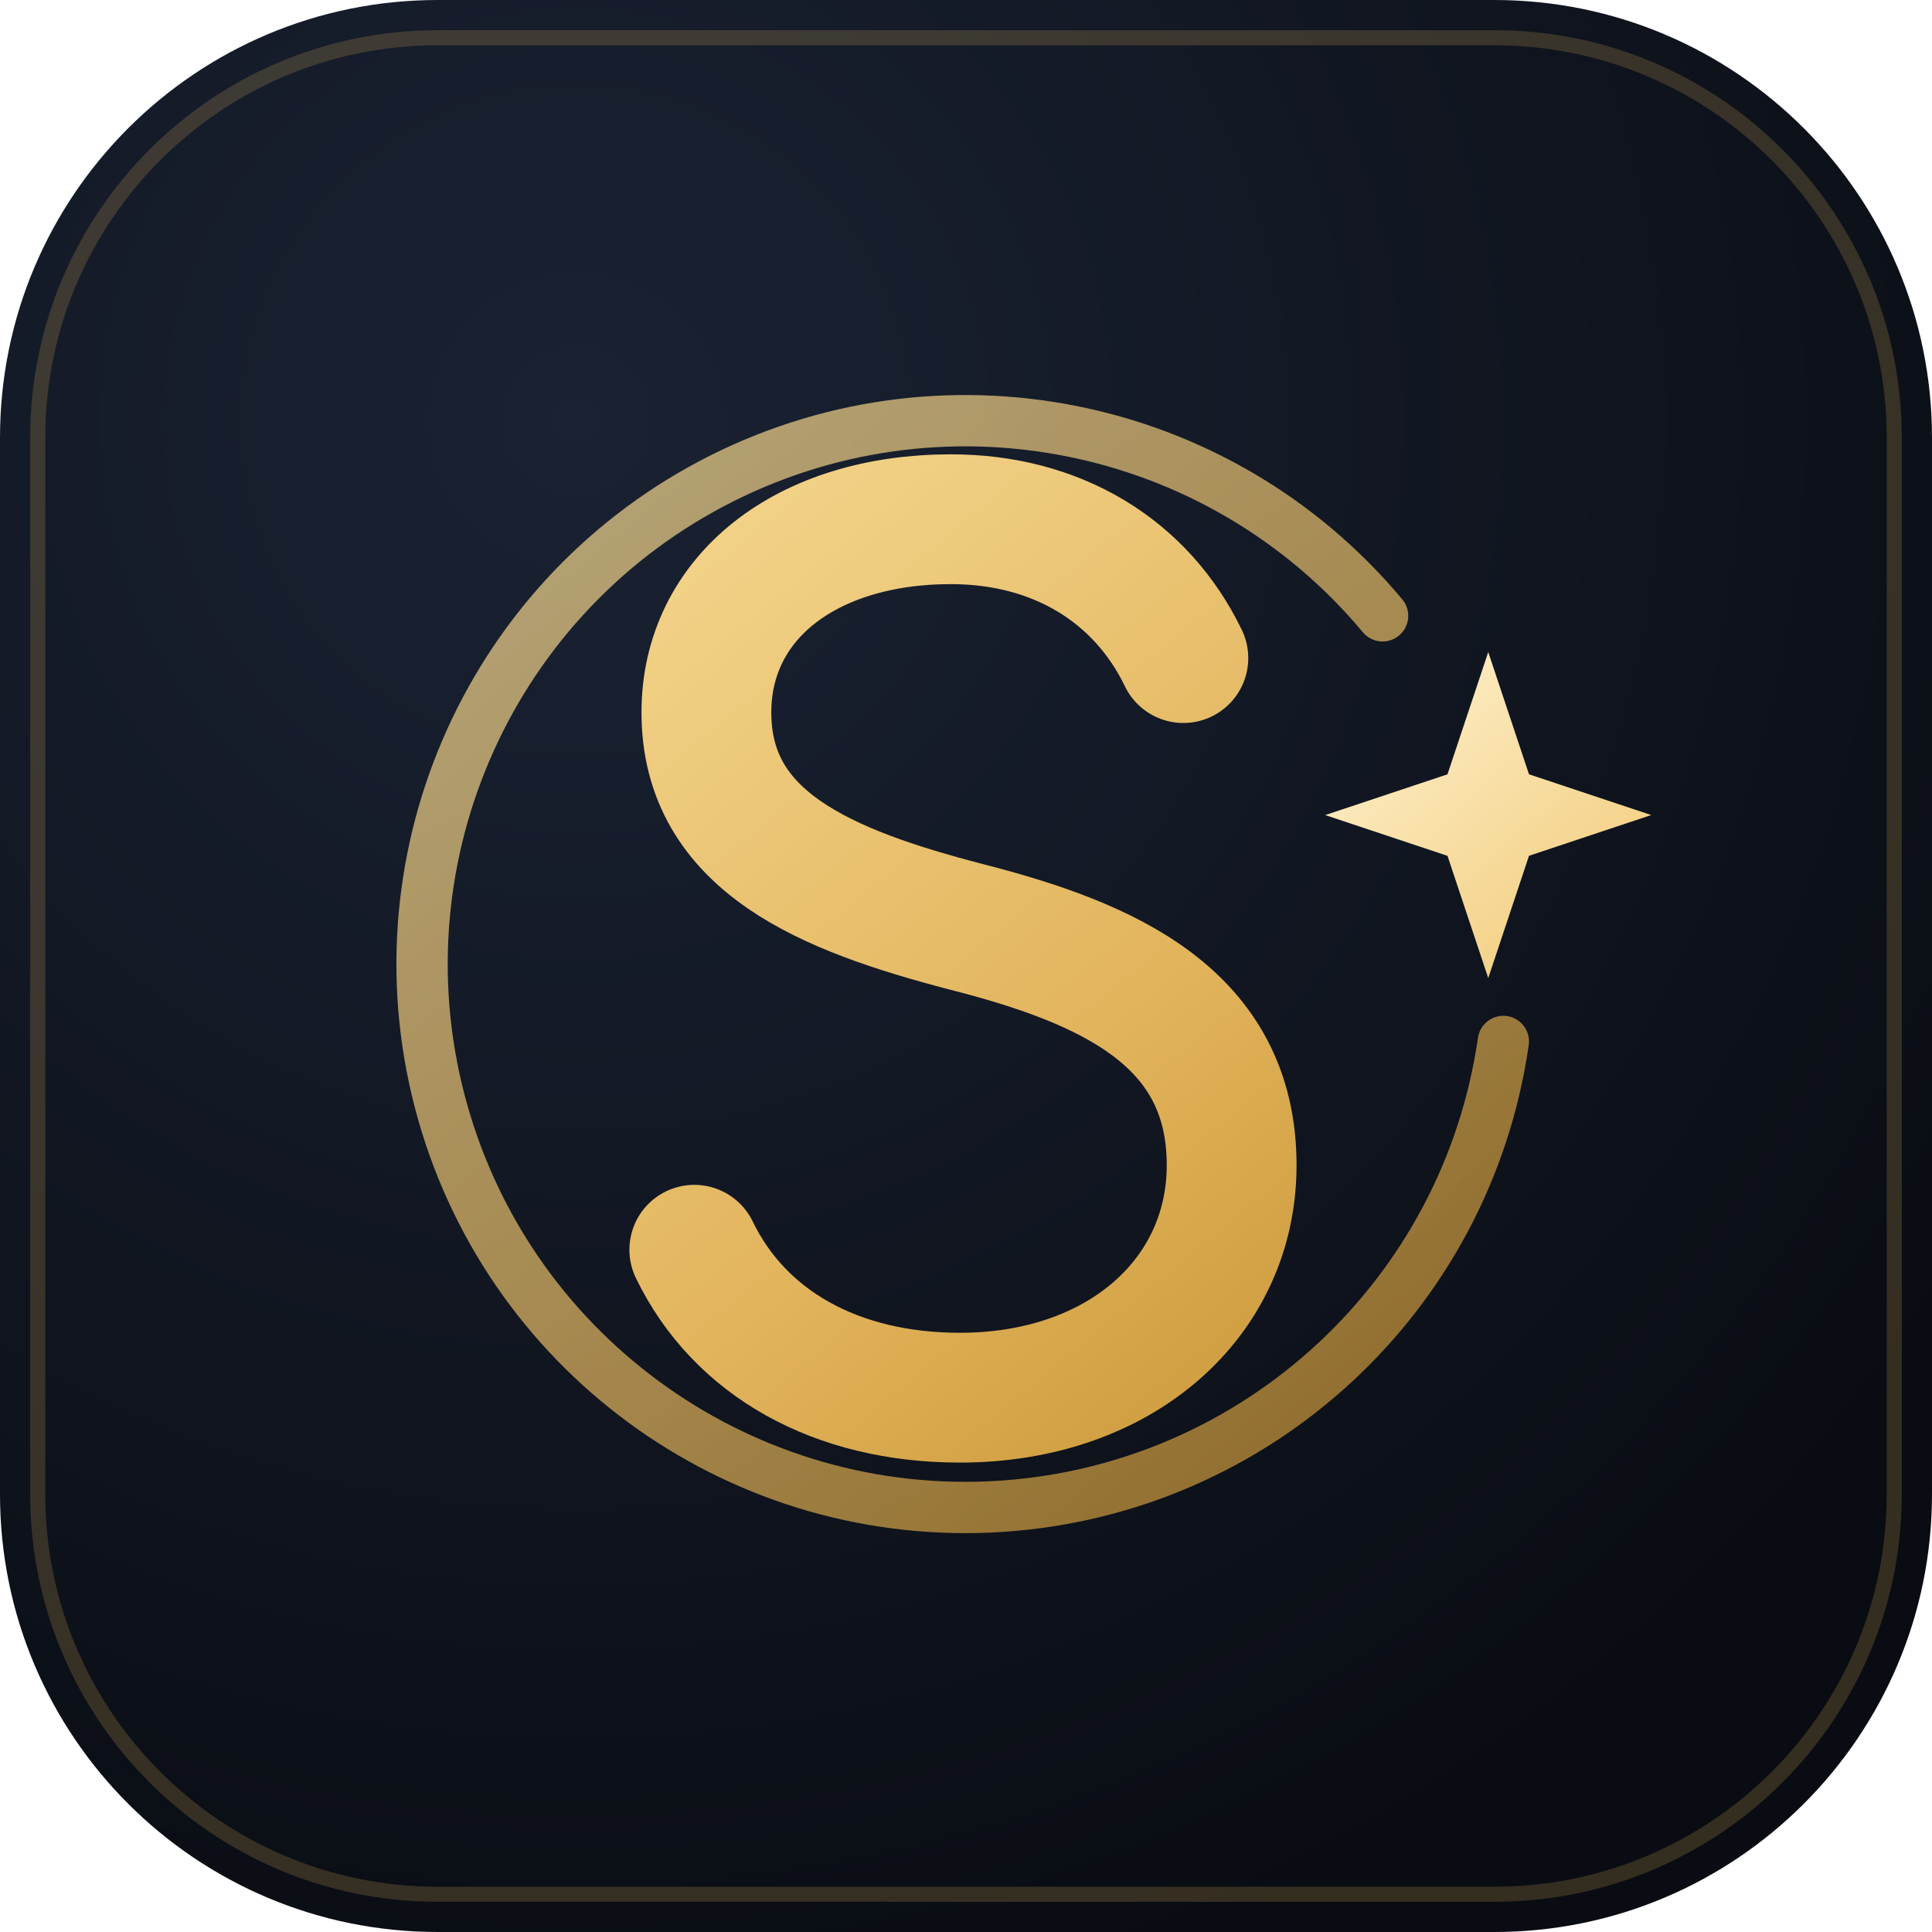
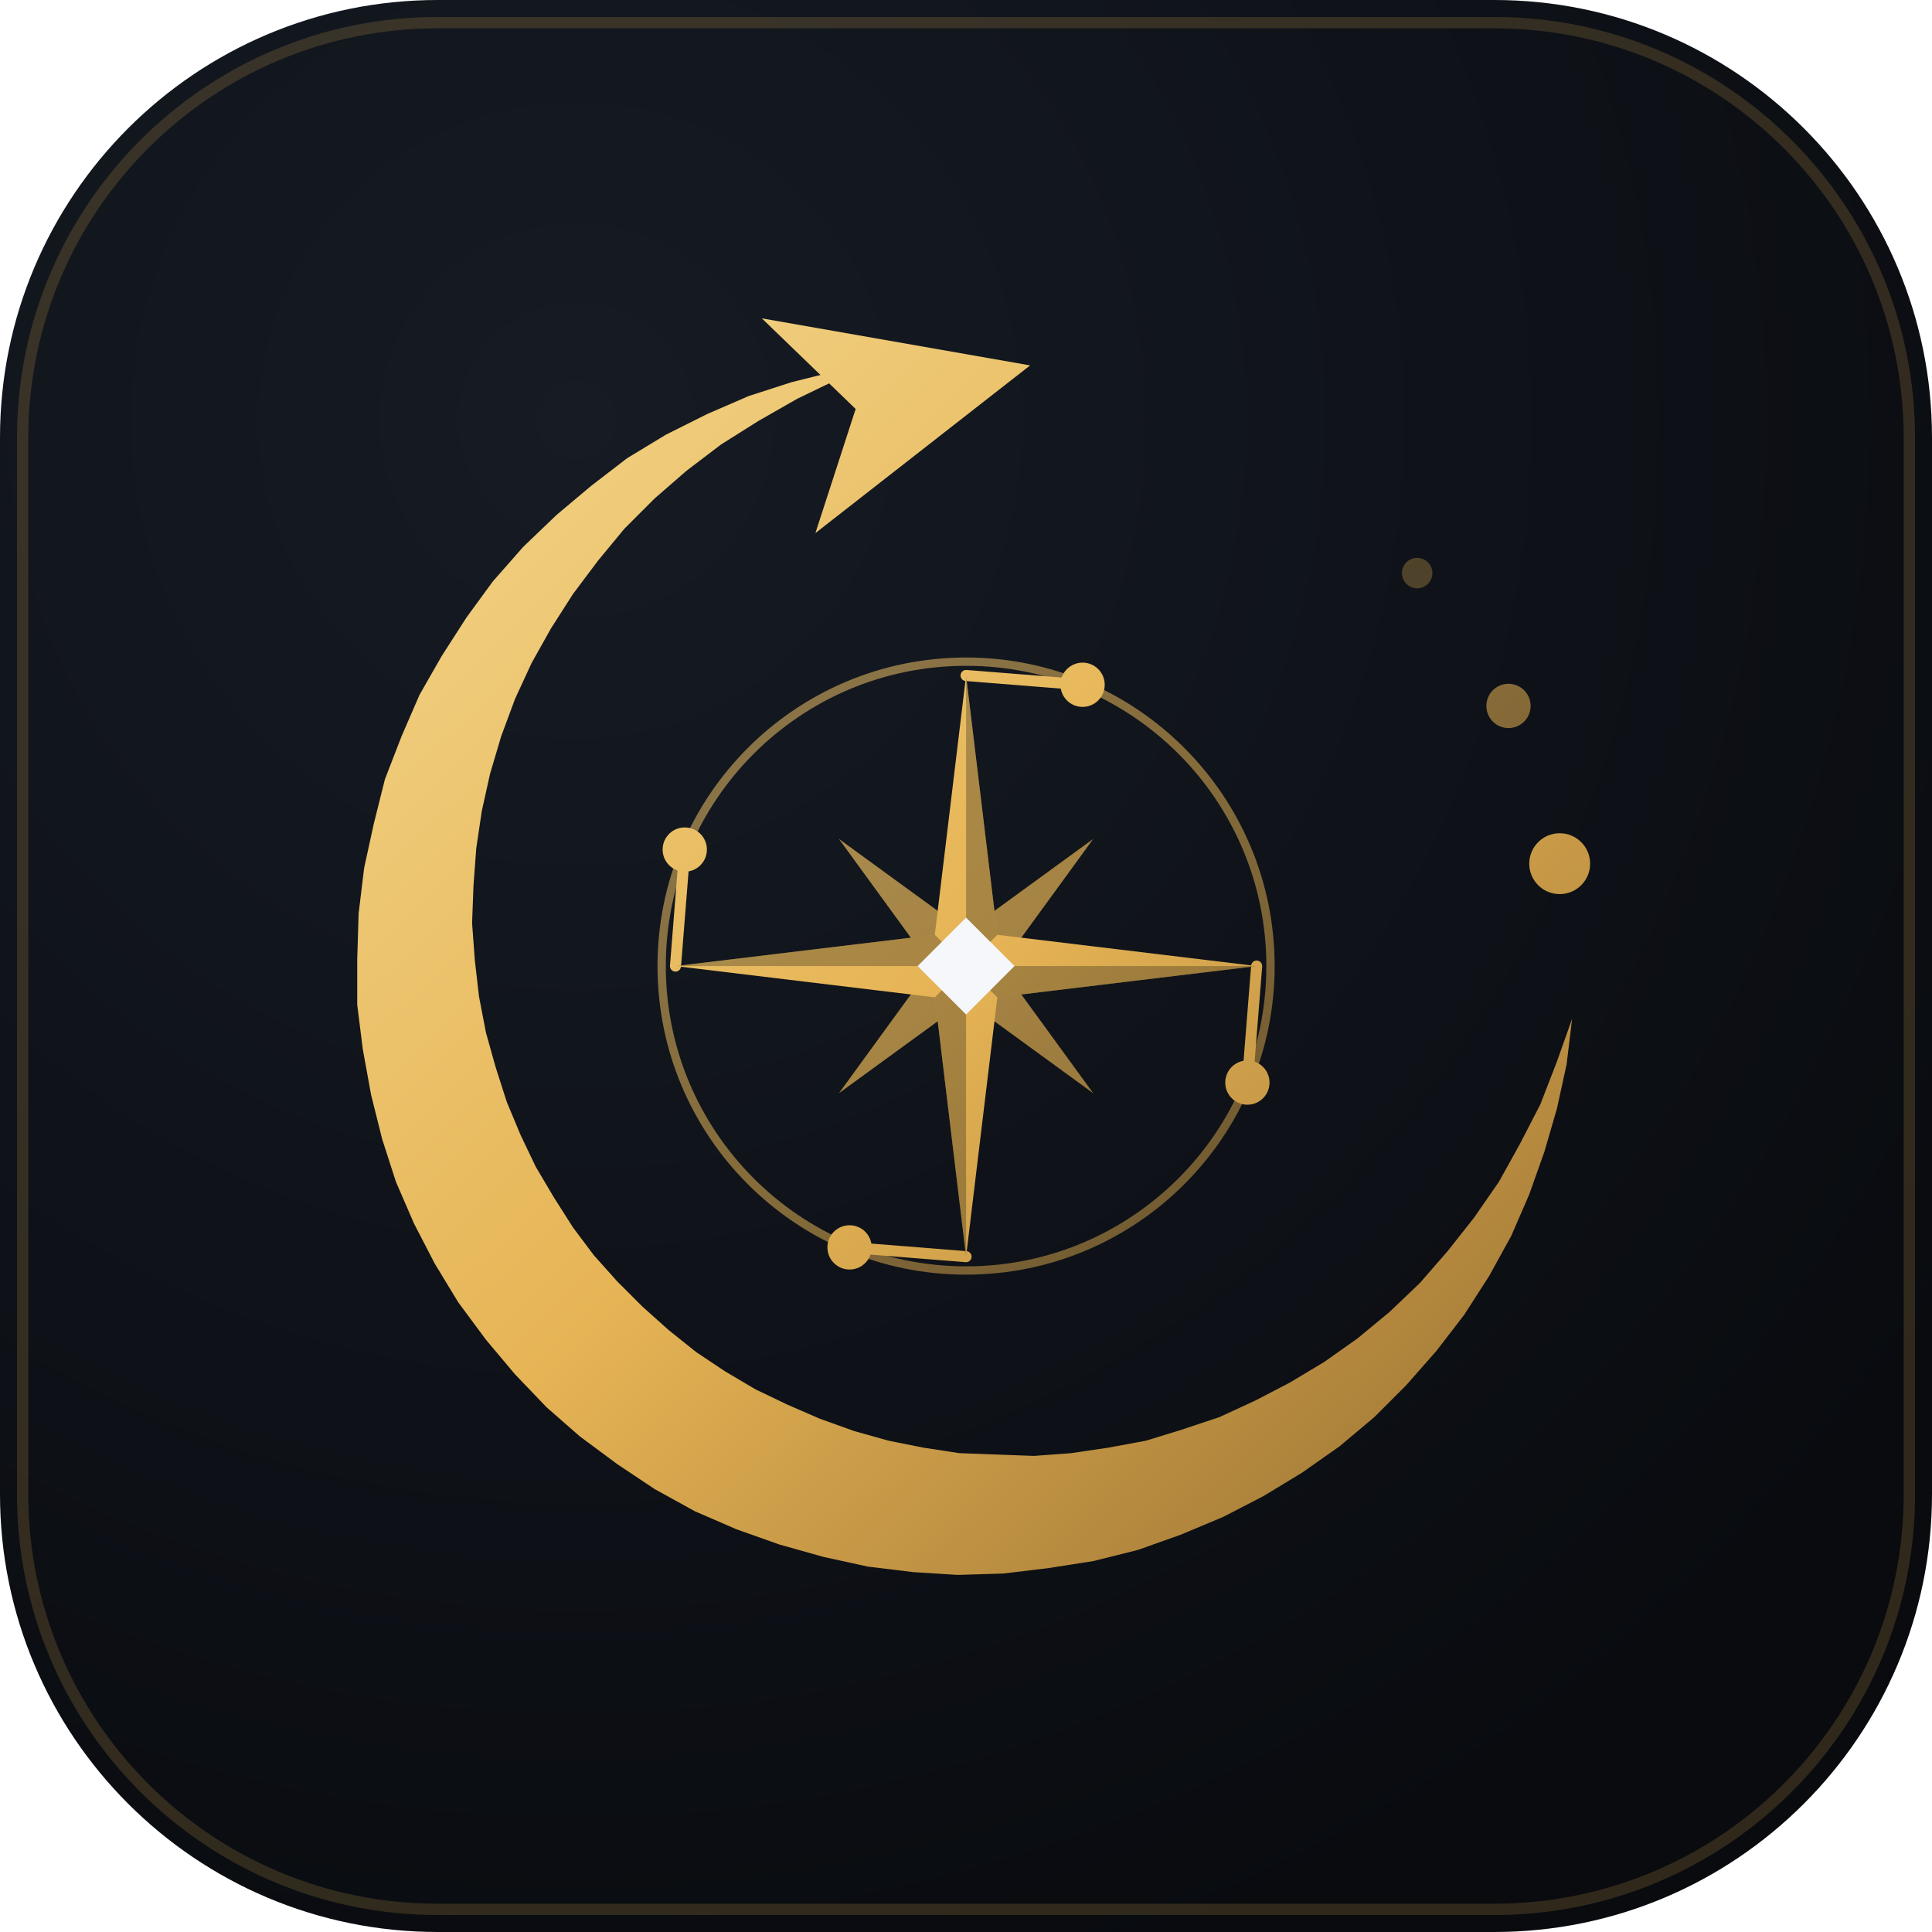
- <svg xmlns="http://www.w3.org/2000/svg" viewBox="0 0 512 512" role="img" aria-label="Super Pro AI Office Manager">
+ <svg xmlns="http://www.w3.org/2000/svg" viewBox="0 0 512 512" role="img" aria-label="Oprun">
  <defs>
-     <linearGradient id="spg" x1="14" y1="10" x2="52" y2="56" gradientUnits="userSpaceOnUse">
-       <stop offset="0" stop-color="#fbe3a1" />
-       <stop offset=".55" stop-color="#e2b45c" />
-       <stop offset="1" stop-color="#b9821f" />
+     <linearGradient id="opg" gradientUnits="userSpaceOnUse" x1="14" y1="12" x2="106" y2="108">
+       <stop offset="0" stop-color="#F4D88E" />
+       <stop offset=".5" stop-color="#E6B455" />
+       <stop offset="1" stop-color="#8F682D" />
    </linearGradient>
-     <linearGradient id="spg2" x1="44" y1="21" x2="55" y2="33" gradientUnits="userSpaceOnUse">
-       <stop offset="0" stop-color="#fff4d6" />
-       <stop offset="1" stop-color="#f0c66e" />
-     </linearGradient>
-     <radialGradient id="spbg" cx="30%" cy="22%" r="85%">
-       <stop offset="0" stop-color="#1a2233" />
-       <stop offset="1" stop-color="#090c12" />
+     <radialGradient id="opbg" cx="30%" cy="22%" r="85%">
+       <stop offset="0" stop-color="#161B24" />
+       <stop offset="1" stop-color="#090B0F" />
    </radialGradient>
  </defs>
-   <rect width="512" height="512" rx="116" fill="url(#spbg)" />
-   <rect x="10" y="10" width="492" height="492" rx="106" fill="none" stroke="#e2b45c" stroke-opacity=".2" stroke-width="4" />
-   <g transform="scale(8)">
-     <path d="M45.8 20.4A18 18 0 1 0 49.8 34.5" fill="none" stroke="url(#spg)" stroke-width="1.7" stroke-linecap="round" opacity=".7" />
-     <path d="M39.2 21.8C37.8 18.9 35 17.2 31.5 17.2C26.7 17.2 23.4 19.8 23.4 23.6C23.4 27.9 27.4 29.5 32 30.7C36.7 31.9 40.8 33.7 40.8 38.6C40.8 43 37.1 46.3 31.8 46.3C27.7 46.3 24.5 44.5 23 41.4" fill="none" stroke="url(#spg)" stroke-width="4.3" stroke-linecap="round" stroke-linejoin="round" />
-     <path d="M49.3 21.6l1.35 4.05 4.05 1.35-4.05 1.35-1.35 4.05-1.35-4.05-4.05-1.35 4.05-1.35z" fill="url(#spg2)" />
+   <rect width="512" height="512" rx="116" fill="url(#opbg)" />
+   <rect x="6" y="6" width="500" height="500" rx="110" fill="none" stroke="#E6B455" stroke-opacity=".18" stroke-width="3" />
+   <g transform="translate(36 36) scale(3.667)">
+     <path fill="url(#opg)" d="M103.8 63.8 L103.4 67.1 L102.7 70.3 L101.8 73.4 L100.7 76.5 L99.4 79.5 L97.8 82.4 L96.0 85.2 L94.0 87.8 L91.8 90.3 L89.5 92.6 L87.0 94.7 L84.3 96.6 L81.5 98.3 L78.6 99.8 L75.5 101.1 L72.4 102.2 L69.2 103.0 L66.0 103.5 L62.7 103.9 L59.4 104.0 L56.2 103.8 L52.9 103.4 L49.7 102.7 L46.5 101.8 L43.4 100.7 L40.4 99.4 L37.5 97.8 L34.8 96.0 L32.1 94.0 L29.7 91.9 L27.4 89.5 L25.3 87.0 L23.3 84.3 L21.6 81.5 L20.1 78.6 L18.8 75.6 L17.8 72.5 L17.0 69.3 L16.4 66.0 L16.0 62.8 L16.0 59.5 L16.1 56.2 L16.5 52.9 L17.2 49.7 L18.0 46.5 L19.2 43.4 L20.5 40.4 L22.1 37.6 L23.9 34.8 L25.8 32.2 L28.0 29.7 L30.4 27.4 L32.9 25.3 L35.5 23.3 L38.3 21.6 L41.3 20.1 L44.3 18.8 L47.4 17.8 L50.6 17.0 L53.8 16.4 L50.7 17.6 L47.8 19.0 L45.0 20.6 L42.3 22.3 L39.8 24.2 L37.5 26.2 L35.3 28.4 L33.4 30.7 L31.6 33.1 L30.0 35.6 L28.6 38.1 L27.4 40.7 L26.4 43.4 L25.6 46.1 L25.0 48.8 L24.6 51.5 L24.4 54.2 L24.3 56.9 L24.5 59.6 L24.8 62.2 L25.3 64.8 L26.0 67.3 L26.8 69.8 L27.8 72.2 L28.9 74.5 L30.2 76.7 L31.6 78.9 L33.1 80.9 L34.8 82.8 L36.6 84.6 L38.5 86.3 L40.5 87.9 L42.6 89.3 L44.8 90.6 L47.1 91.7 L49.4 92.7 L51.9 93.6 L54.4 94.3 L56.9 94.8 L59.5 95.2 L62.2 95.3 L64.9 95.4 L67.6 95.2 L70.3 94.8 L73.0 94.3 L75.6 93.5 L78.3 92.6 L80.9 91.4 L83.4 90.1 L85.9 88.6 L88.3 86.9 L90.6 85.0 L92.8 82.9 L94.8 80.6 L96.7 78.2 L98.5 75.6 L100.0 72.9 L101.5 70.0 L102.7 66.9 L103.8 63.8Z" />
+     <path fill="url(#opg)" d="M64.63 16.59 45.24 13.19 52.02 19.74 49.11 28.71Z" />
+     <circle fill="url(#opg)" cx="102.9" cy="52.6" r="2.2" />
+     <circle fill="url(#opg)" fill-opacity=".6" cx="99.2" cy="41.2" r="1.6" />
+     <circle fill="url(#opg)" fill-opacity=".3" cx="92.6" cy="31.6" r="1.1" />
+     <circle cx="60" cy="60" r="22" fill="none" stroke="url(#opg)" stroke-width=".6" stroke-opacity=".55" />
+     <path d="M60 39 68.42 39.67M81 60 80.33 68.42M60 81 51.58 80.33M39 60 39.67 51.58" fill="none" stroke="url(#opg)" stroke-width=".8" stroke-linecap="round" />
+     <g fill="url(#opg)">
+       <circle cx="68.42" cy="39.67" r="1.6" />
+       <circle cx="80.33" cy="68.42" r="1.6" />
+       <circle cx="51.58" cy="80.33" r="1.6" />
+       <circle cx="39.67" cy="51.58" r="1.6" />
+     </g>
+     <path fill="url(#opg)" fill-opacity=".7" d="M69.19 50.81 62.5 60 69.19 69.19 60 62.5 50.81 69.19 57.5 60 50.81 50.81 60 57.5Z" />
+     <path fill="url(#opg)" d="M60 39 62.26 57.74 81 60 62.26 62.26 60 81 57.74 62.26 39 60 57.74 57.74Z" />
+     <path fill="#090B0F" fill-opacity=".28" d="M60 39 62.26 57.74 60 60ZM81 60 62.26 62.26 60 60ZM60 81 57.74 62.26 60 60ZM39 60 57.74 57.74 60 60Z" />
+     <path fill="#F5F7FB" d="M60 56.5 63.5 60 60 63.5 56.5 60Z" />
  </g>
</svg>
